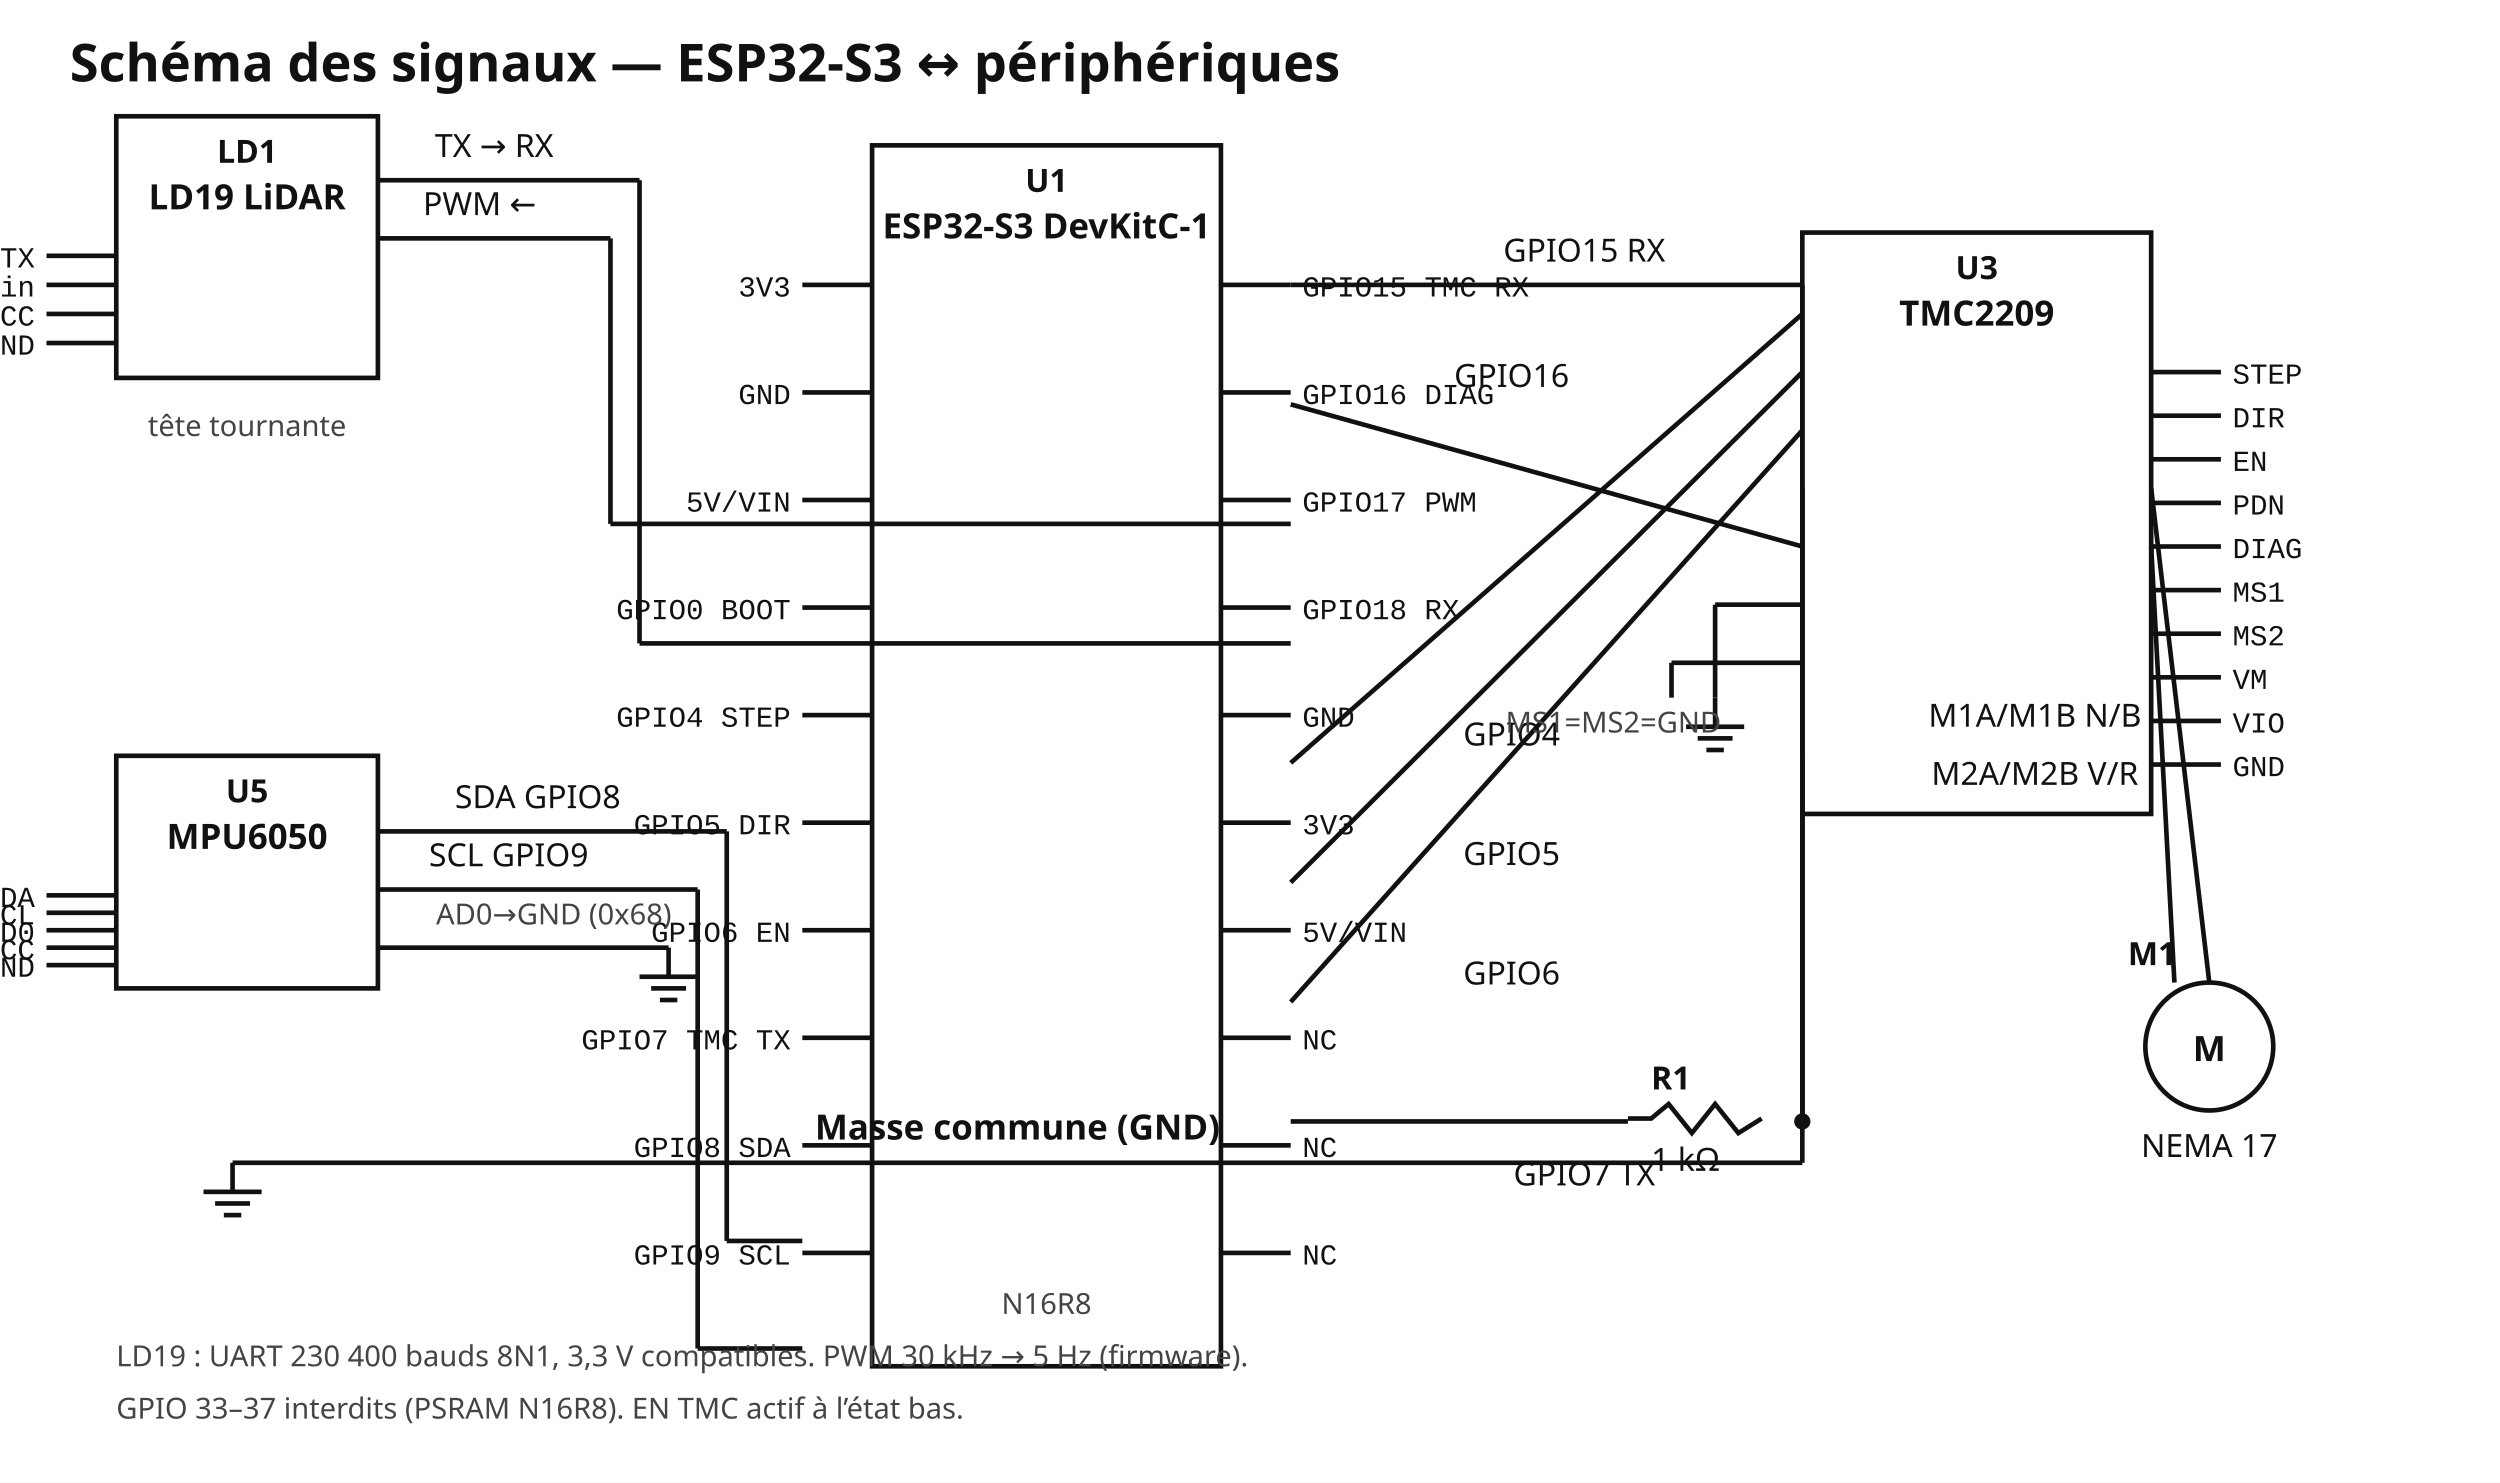
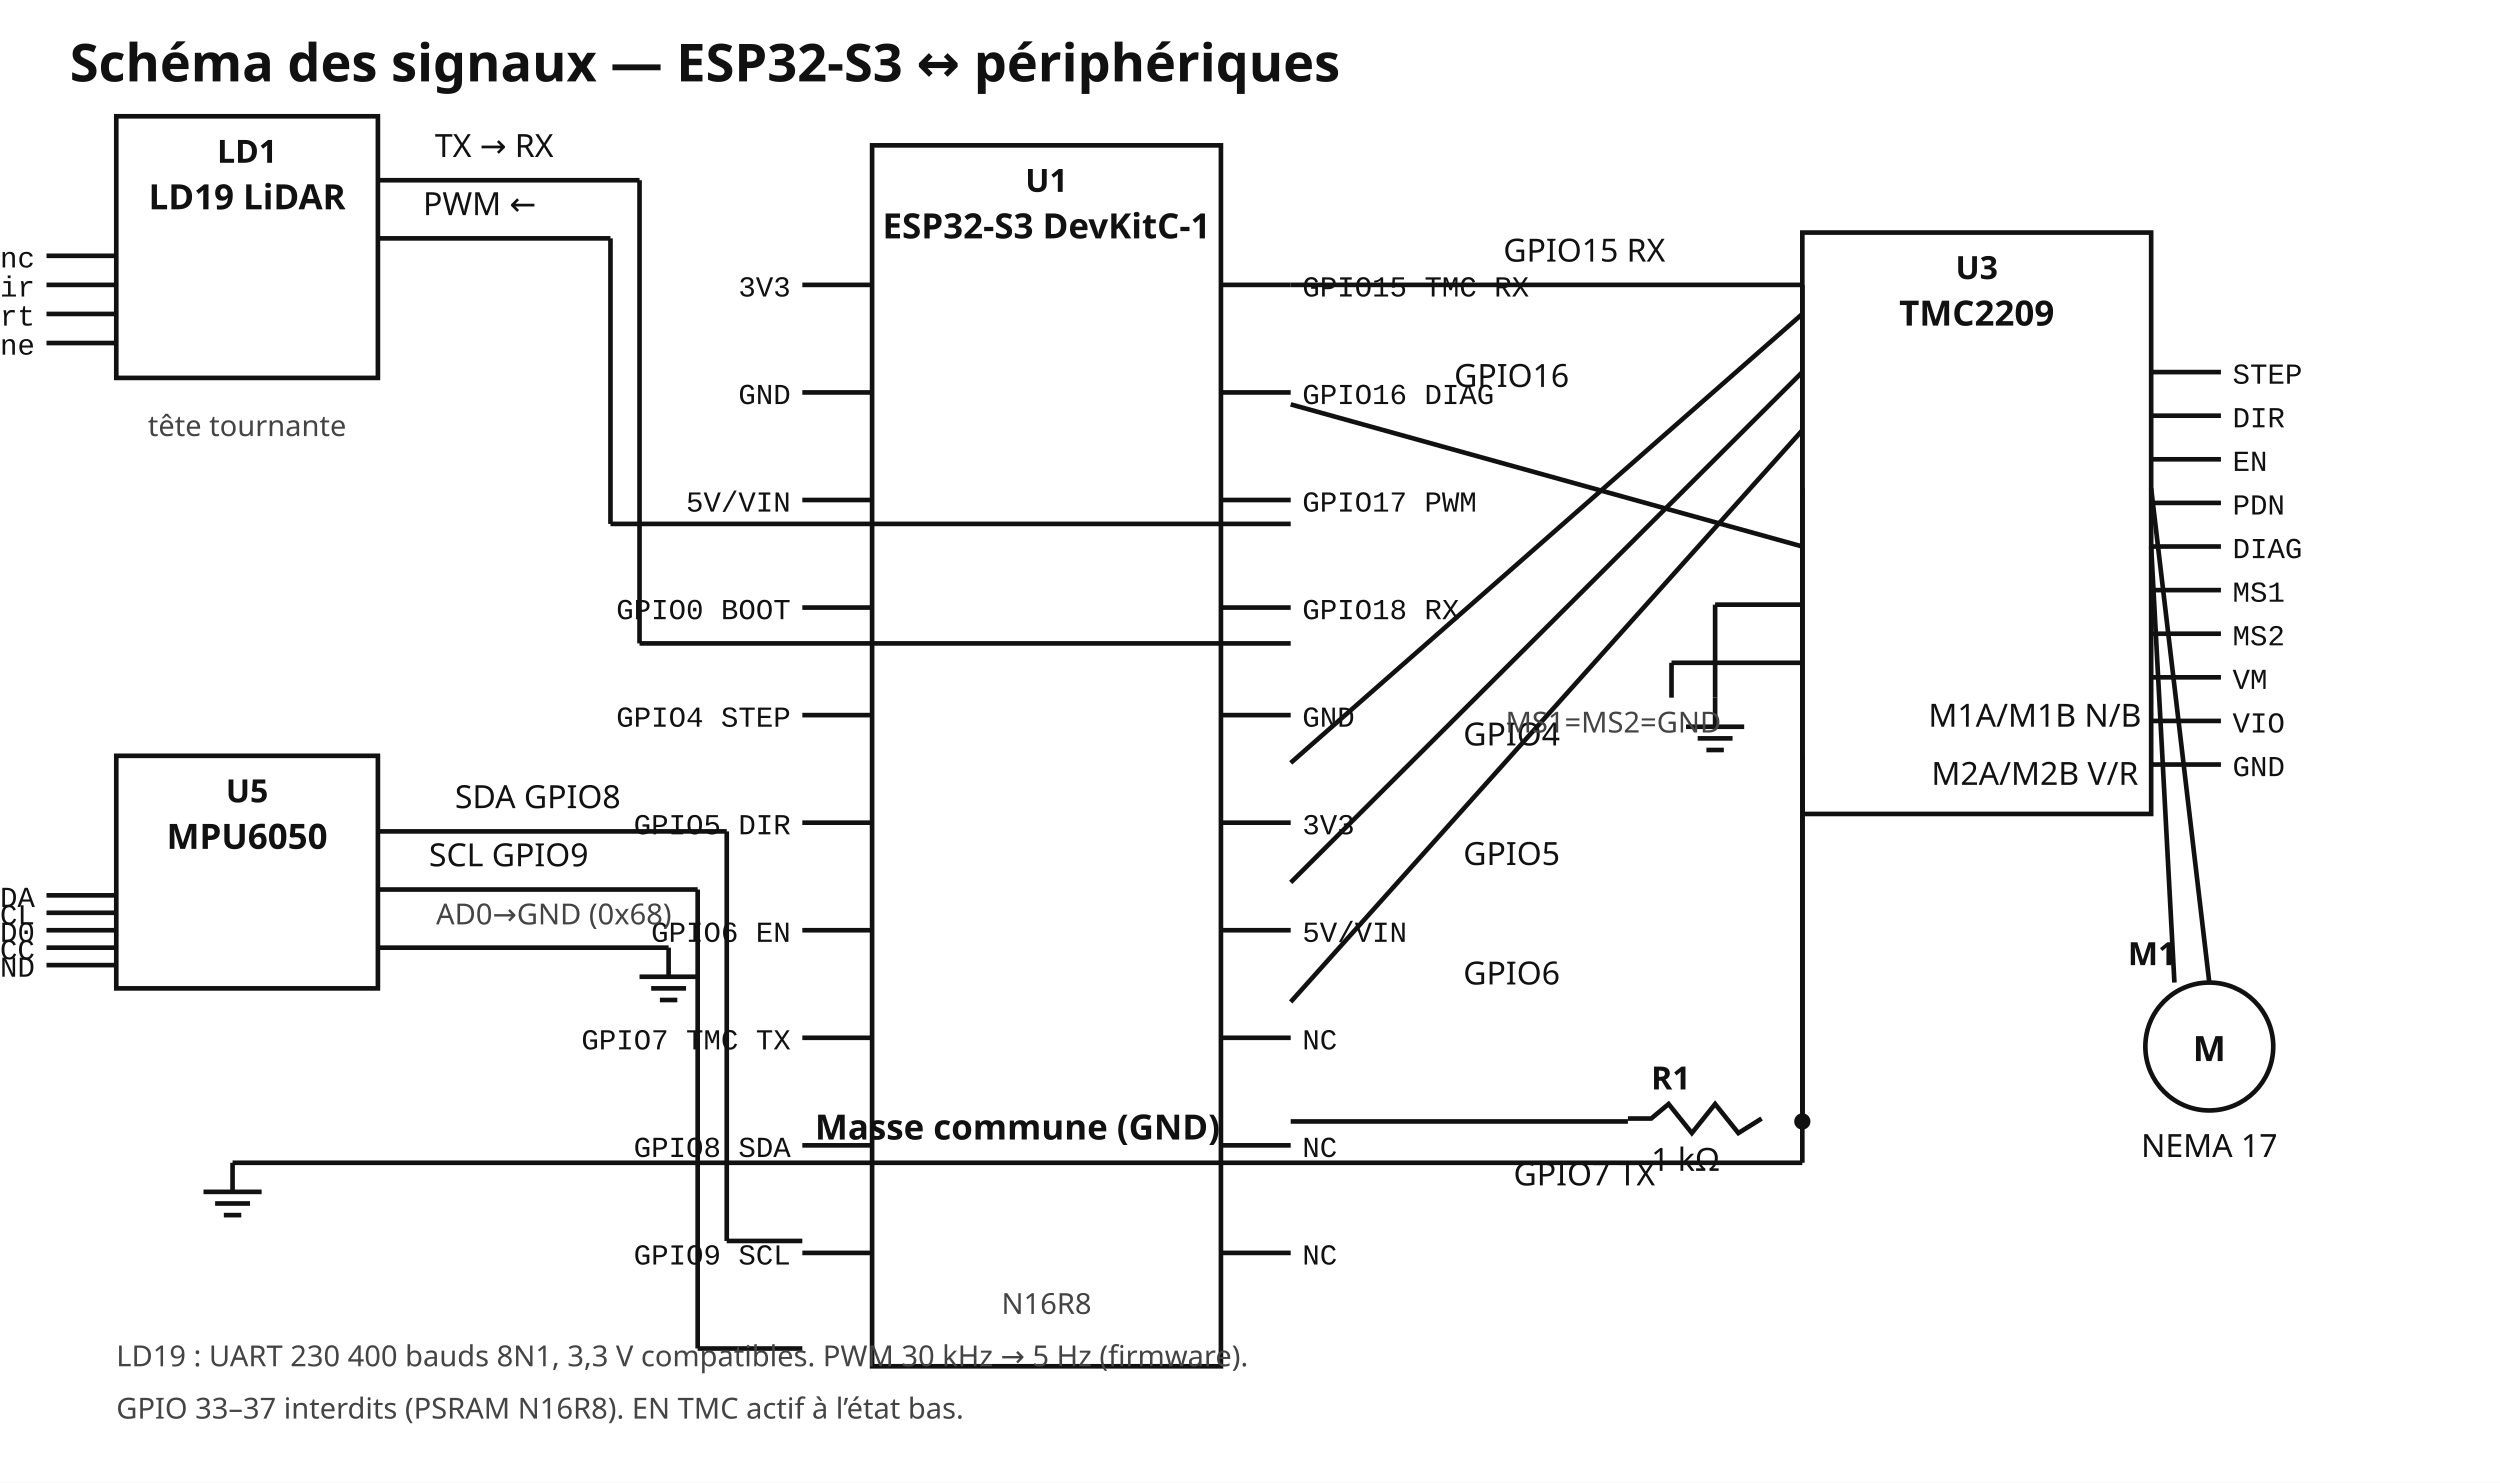
<svg xmlns="http://www.w3.org/2000/svg" width="860" height="510" viewBox="0 0 860 510">
  <rect width="860" height="510" fill="#fff" />
  <style>
  .wire { fill:none; stroke:#111; stroke-width:1.6; }
  .wire-thin { fill:none; stroke:#111; stroke-width:1.2; }
  .sym { fill:none; stroke:#111; stroke-width:1.6; }
  .sym-fill { fill:#fff; stroke:#111; stroke-width:1.6; }
  .title { font:700 18px "Segoe UI",system-ui,sans-serif; fill:#111; }
  .label { font:600 12px "Segoe UI",system-ui,sans-serif; fill:#111; }
  .small { font:11px "Segoe UI",system-ui,sans-serif; fill:#111; }
  .pin { font:10px "Consolas","Courier New",monospace; fill:#111; }
  .note { font:10px "Segoe UI",system-ui,sans-serif; fill:#444; }
  .ref { font:700 11px "Segoe UI",system-ui,sans-serif; fill:#111; }
</style>
  <text x="24" y="28" text-anchor="start" class="title">Schéma des signaux — ESP32-S3 ↔ périphériques</text>
  <rect x="300" y="50" width="120" height="420" class="sym-fill" />
  <text x="360.0" y="66" text-anchor="middle" class="ref">U1</text>
  <text x="360.0" y="82" text-anchor="middle" class="label">ESP32-S3 DevKitC-1</text>
  <path d="M276,98.0 L300,98.0" class="wire" />
  <text x="272" y="102.0" text-anchor="end" class="pin">3V3</text>
  <path d="M276,135.0 L300,135.0" class="wire" />
  <text x="272" y="139.0" text-anchor="end" class="pin">GND</text>
  <path d="M276,172.0 L300,172.0" class="wire" />
  <text x="272" y="176.0" text-anchor="end" class="pin">5V/VIN</text>
  <path d="M276,209.0 L300,209.0" class="wire" />
  <text x="272" y="213.0" text-anchor="end" class="pin">GPIO0 BOOT</text>
  <path d="M276,246.0 L300,246.0" class="wire" />
  <text x="272" y="250.0" text-anchor="end" class="pin">GPIO4 STEP</text>
  <path d="M276,283.0 L300,283.0" class="wire" />
  <text x="272" y="287.0" text-anchor="end" class="pin">GPIO5 DIR</text>
  <path d="M276,320.0 L300,320.0" class="wire" />
  <text x="272" y="324.0" text-anchor="end" class="pin">GPIO6 EN</text>
  <path d="M276,357.0 L300,357.0" class="wire" />
  <text x="272" y="361.0" text-anchor="end" class="pin">GPIO7 TMC TX</text>
  <path d="M276,394.0 L300,394.0" class="wire" />
  <text x="272" y="398.0" text-anchor="end" class="pin">GPIO8 SDA</text>
  <path d="M276,431.0 L300,431.0" class="wire" />
  <text x="272" y="435.0" text-anchor="end" class="pin">GPIO9 SCL</text>
  <path d="M420,98.0 L444,98.0" class="wire" />
  <text x="448" y="102.0" text-anchor="start" class="pin">GPIO15 TMC RX</text>
  <path d="M420,135.0 L444,135.0" class="wire" />
  <text x="448" y="139.0" text-anchor="start" class="pin">GPIO16 DIAG</text>
  <path d="M420,172.0 L444,172.0" class="wire" />
  <text x="448" y="176.0" text-anchor="start" class="pin">GPIO17 PWM</text>
  <path d="M420,209.0 L444,209.0" class="wire" />
  <text x="448" y="213.0" text-anchor="start" class="pin">GPIO18 RX</text>
  <path d="M420,246.0 L444,246.0" class="wire" />
  <text x="448" y="250.0" text-anchor="start" class="pin">GND</text>
  <path d="M420,283.0 L444,283.0" class="wire" />
  <text x="448" y="287.0" text-anchor="start" class="pin">3V3</text>
  <path d="M420,320.0 L444,320.0" class="wire" />
  <text x="448" y="324.0" text-anchor="start" class="pin">5V/VIN</text>
  <path d="M420,357.0 L444,357.0" class="wire" />
  <text x="448" y="361.0" text-anchor="start" class="pin">NC</text>
  <path d="M420,394.0 L444,394.0" class="wire" />
  <text x="448" y="398.0" text-anchor="start" class="pin">NC</text>
  <path d="M420,431.0 L444,431.0" class="wire" />
  <text x="448" y="435.0" text-anchor="start" class="pin">NC</text>
  <text x="360.0" y="452" text-anchor="middle" class="note">N16R8</text>
  <rect x="40" y="40" width="90" height="90" class="sym-fill" />
  <text x="85.0" y="56" text-anchor="middle" class="ref">LD1</text>
  <text x="85.0" y="72" text-anchor="middle" class="label">LD19 LiDAR</text>
  <path d="M16,88.0 L40,88.0" class="wire" />
-   <text x="12" y="92.0" text-anchor="end" class="pin">TX</text>
+   <text x="12" y="92.0" text-anchor="end" class="pin">TX blanc</text>
  <path d="M16,98.0 L40,98.0" class="wire" />
-   <text x="12" y="102.0" text-anchor="end" class="pin">PWM in</text>
+   <text x="12" y="102.0" text-anchor="end" class="pin">PWM noir</text>
  <path d="M16,108.0 L40,108.0" class="wire" />
-   <text x="12" y="112.0" text-anchor="end" class="pin">VCC</text>
+   <text x="12" y="112.0" text-anchor="end" class="pin">P5V vert</text>
  <path d="M16,118.0 L40,118.0" class="wire" />
-   <text x="12" y="122.0" text-anchor="end" class="pin">GND</text>
+   <text x="12" y="122.0" text-anchor="end" class="pin">GND jaune</text>
  <text x="85" y="150" text-anchor="middle" class="note">tête tournante</text>
  <path d="M130,62 L220,62" class="wire" />
  <path d="M220,62 L220,221.333" class="wire" />
  <path d="M220,221.333 L444,221.333" class="wire" />
  <text x="170" y="54" text-anchor="middle" class="small">TX → RX</text>
  <path d="M130,82 L210,82" class="wire" />
  <path d="M210,82 L210,180.222" class="wire" />
  <path d="M210,180.222 L444,180.222" class="wire" />
  <text x="165" y="74" text-anchor="middle" class="small">PWM ←</text>
  <rect x="40" y="260" width="90" height="80" class="sym-fill" />
  <text x="85.0" y="276" text-anchor="middle" class="ref">U5</text>
  <text x="85.0" y="292" text-anchor="middle" class="label">MPU6050</text>
  <path d="M16,308.0 L40,308.0" class="wire" />
  <text x="12" y="312.0" text-anchor="end" class="pin">SDA</text>
  <path d="M16,314.0 L40,314.0" class="wire" />
  <text x="12" y="318.0" text-anchor="end" class="pin">SCL</text>
  <path d="M16,320.0 L40,320.0" class="wire" />
  <text x="12" y="324.0" text-anchor="end" class="pin">AD0</text>
  <path d="M16,326.0 L40,326.0" class="wire" />
  <text x="12" y="330.0" text-anchor="end" class="pin">VCC</text>
  <path d="M16,332.0 L40,332.0" class="wire" />
  <text x="12" y="336.0" text-anchor="end" class="pin">GND</text>
  <path d="M130,286 L250,286" class="wire" />
  <path d="M250,286 L250,426.889" class="wire" />
  <path d="M250,426.889 L276,426.889" class="wire" />
  <text x="185" y="278" text-anchor="middle" class="small">SDA GPIO8</text>
  <path d="M130,306 L240,306" class="wire" />
  <path d="M240,306 L240,463.889" class="wire" />
  <path d="M240,463.889 L276,463.889" class="wire" />
  <text x="175" y="298" text-anchor="middle" class="small">SCL GPIO9</text>
  <path d="M130,326 L230,326" class="wire" />
  <path d="M230,326 L230,336" class="wire" />
  <path d="M220,336 L240,336" class="wire" />
  <path d="M224,340 L236,340" class="wire" />
  <path d="M227,344 L233,344" class="wire" />
  <text x="150" y="318" text-anchor="start" class="note">AD0→GND (0x68)</text>
  <rect x="620" y="80" width="120" height="200" class="sym-fill" />
  <text x="680.0" y="96" text-anchor="middle" class="ref">U3</text>
  <text x="680.0" y="112" text-anchor="middle" class="label">TMC2209</text>
  <path d="M740,128.0 L764,128.0" class="wire" />
  <text x="768" y="132.0" text-anchor="start" class="pin">STEP</text>
  <path d="M740,143.0 L764,143.0" class="wire" />
  <text x="768" y="147.0" text-anchor="start" class="pin">DIR</text>
  <path d="M740,158.0 L764,158.0" class="wire" />
  <text x="768" y="162.0" text-anchor="start" class="pin">EN</text>
  <path d="M740,173.0 L764,173.0" class="wire" />
  <text x="768" y="177.0" text-anchor="start" class="pin">PDN</text>
  <path d="M740,188.0 L764,188.0" class="wire" />
  <text x="768" y="192.0" text-anchor="start" class="pin">DIAG</text>
  <path d="M740,203.0 L764,203.0" class="wire" />
  <text x="768" y="207.0" text-anchor="start" class="pin">MS1</text>
  <path d="M740,218.0 L764,218.0" class="wire" />
  <text x="768" y="222.0" text-anchor="start" class="pin">MS2</text>
  <path d="M740,233.0 L764,233.0" class="wire" />
  <text x="768" y="237.0" text-anchor="start" class="pin">VM</text>
  <path d="M740,248.0 L764,248.0" class="wire" />
  <text x="768" y="252.0" text-anchor="start" class="pin">VIO</text>
  <path d="M740,263.0 L764,263.0" class="wire" />
  <text x="768" y="267.0" text-anchor="start" class="pin">GND</text>
  <path d="M444,262.444 L620,108" class="wire" />
  <text x="520" y="256.444" text-anchor="middle" class="small">GPIO4</text>
  <path d="M444,303.556 L620,128" class="wire" />
  <text x="520" y="297.556" text-anchor="middle" class="small">GPIO5</text>
  <path d="M444,344.667 L620,148" class="wire" />
  <text x="520" y="338.667" text-anchor="middle" class="small">GPIO6</text>
  <path d="M444,385.778 L560,385.778" class="wire" />
  <path d="M444,98.0 L620,98.0" class="wire" />
  <path d="M620,98.0 L620,385.778" class="wire" />
  <circle cx="620" cy="385.778" r="2.8" fill="#111" />
  <path d="M620,385.778 L620,168" class="wire" />
  <path d="M560,384.778 L568,384.778 L574,379.778 L582,389.778 L590,379.778 L598,389.778 L606,384.778 L606,384.778" class="wire" />
  <text x="568" y="374.778" text-anchor="start" class="ref">R1</text>
  <text x="568" y="402.778" text-anchor="start" class="small">1 kΩ</text>
  <text x="545" y="407.778" text-anchor="middle" class="small">GPIO7 TX</text>
  <text x="545" y="90.0" text-anchor="middle" class="small">GPIO15 RX</text>
  <path d="M444,139.111 L620,188" class="wire" />
  <text x="520" y="133.111" text-anchor="middle" class="small">GPIO16</text>
  <path d="M620,208 L590,208" class="wire" />
  <path d="M590,208 L590,240" class="wire" />
  <path d="M590,240 L590,250" class="wire" />
  <path d="M580,250 L600,250" class="wire" />
  <path d="M584,254 L596,254" class="wire" />
  <path d="M587,258 L593,258" class="wire" />
  <path d="M620,228 L575,228" class="wire" />
  <path d="M575,228 L575,240" class="wire" />
  <text x="555" y="252" text-anchor="middle" class="note">MS1=MS2=GND</text>
  <circle cx="760" cy="360" r="22" class="sym-fill" />
  <text x="760" y="365" text-anchor="middle" class="label">M</text>
  <text x="732" y="332" text-anchor="start" class="ref">M1</text>
  <text x="760" y="398" text-anchor="middle" class="small">NEMA 17</text>
  <path d="M740,168 L760,338" class="wire" />
  <path d="M740,188 L748,338" class="wire" />
  <text x="700" y="250" text-anchor="middle" class="small">M1A/M1B N/B</text>
  <text x="700" y="270" text-anchor="middle" class="small">M2A/M2B V/R</text>
  <path d="M620,260 L620,400" class="wire" />
  <path d="M620,400 L80,400" class="wire" />
  <path d="M80,400 L80,410" class="wire" />
  <path d="M70,410 L90,410" class="wire" />
  <path d="M74,414 L86,414" class="wire" />
  <path d="M77,418 L83,418" class="wire" />
  <text x="350" y="392" text-anchor="middle" class="label">Masse commune (GND)</text>
  <text x="40" y="470" text-anchor="start" class="note">LD19 : UART 230 400 bauds 8N1, 3,3 V compatibles. PWM 30 kHz → 5 Hz (firmware).</text>
  <text x="40" y="488" text-anchor="start" class="note">GPIO 33–37 interdits (PSRAM N16R8). EN TMC actif à l’état bas.</text>
</svg>
